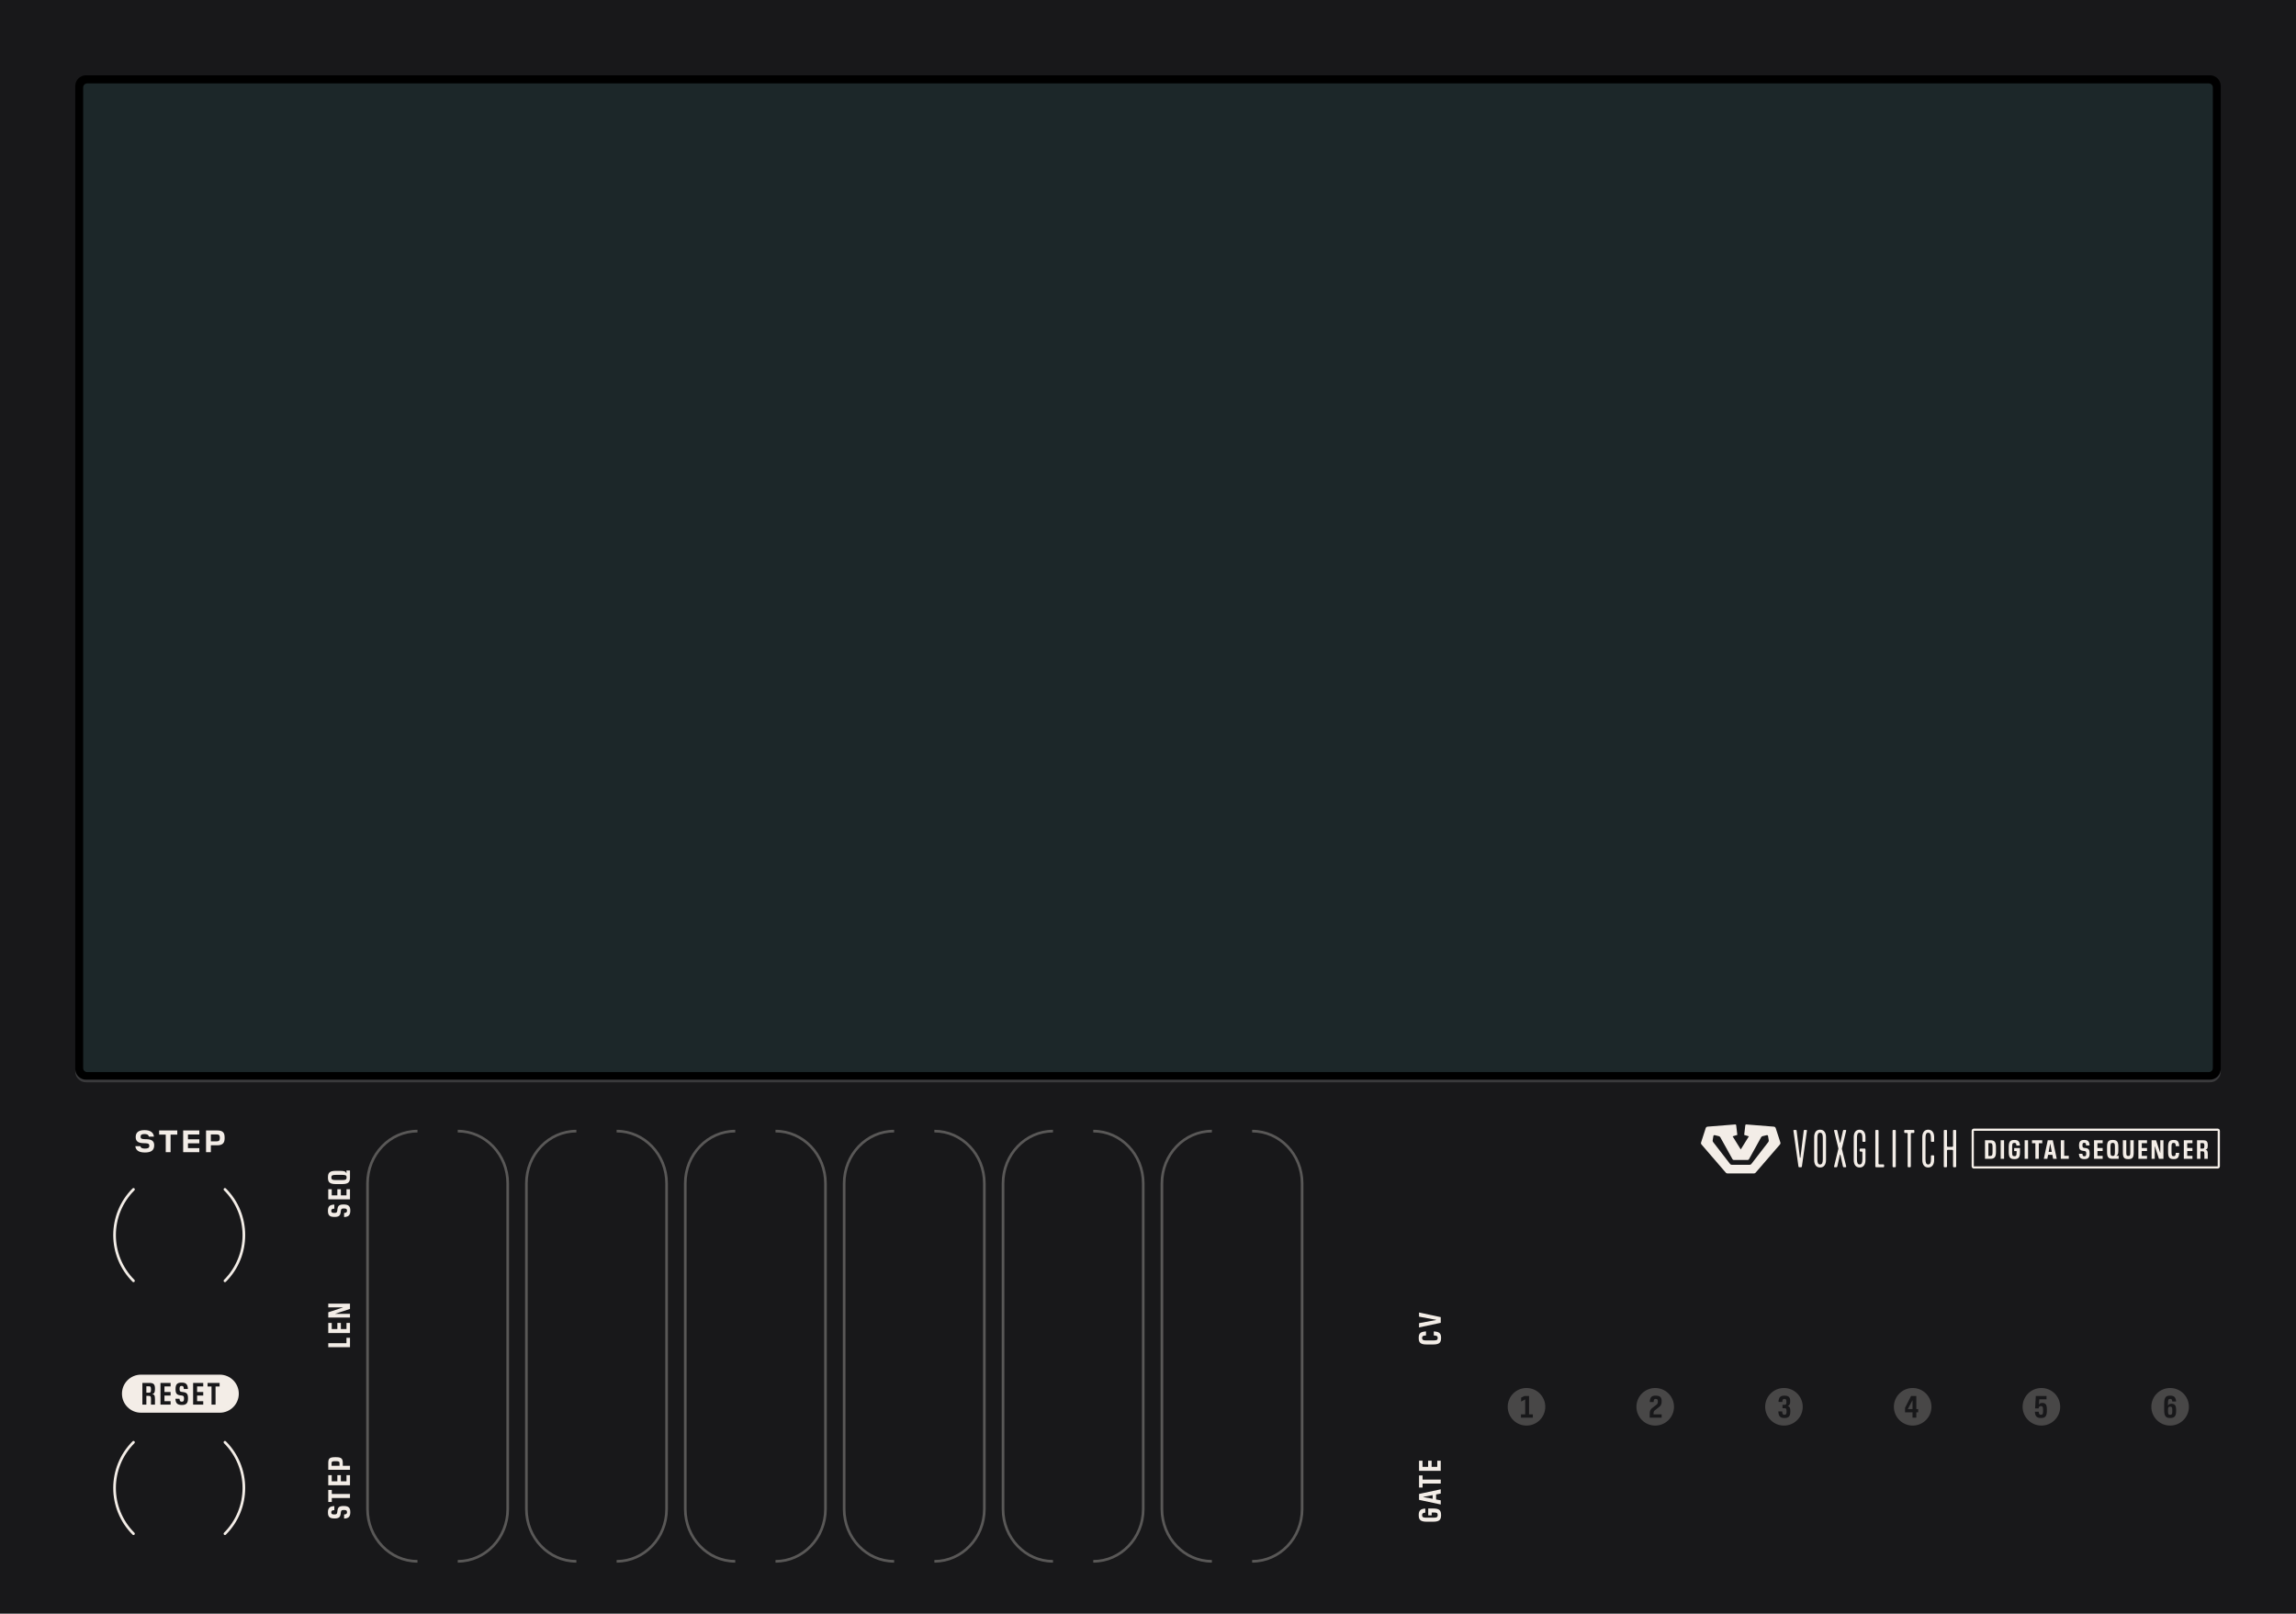
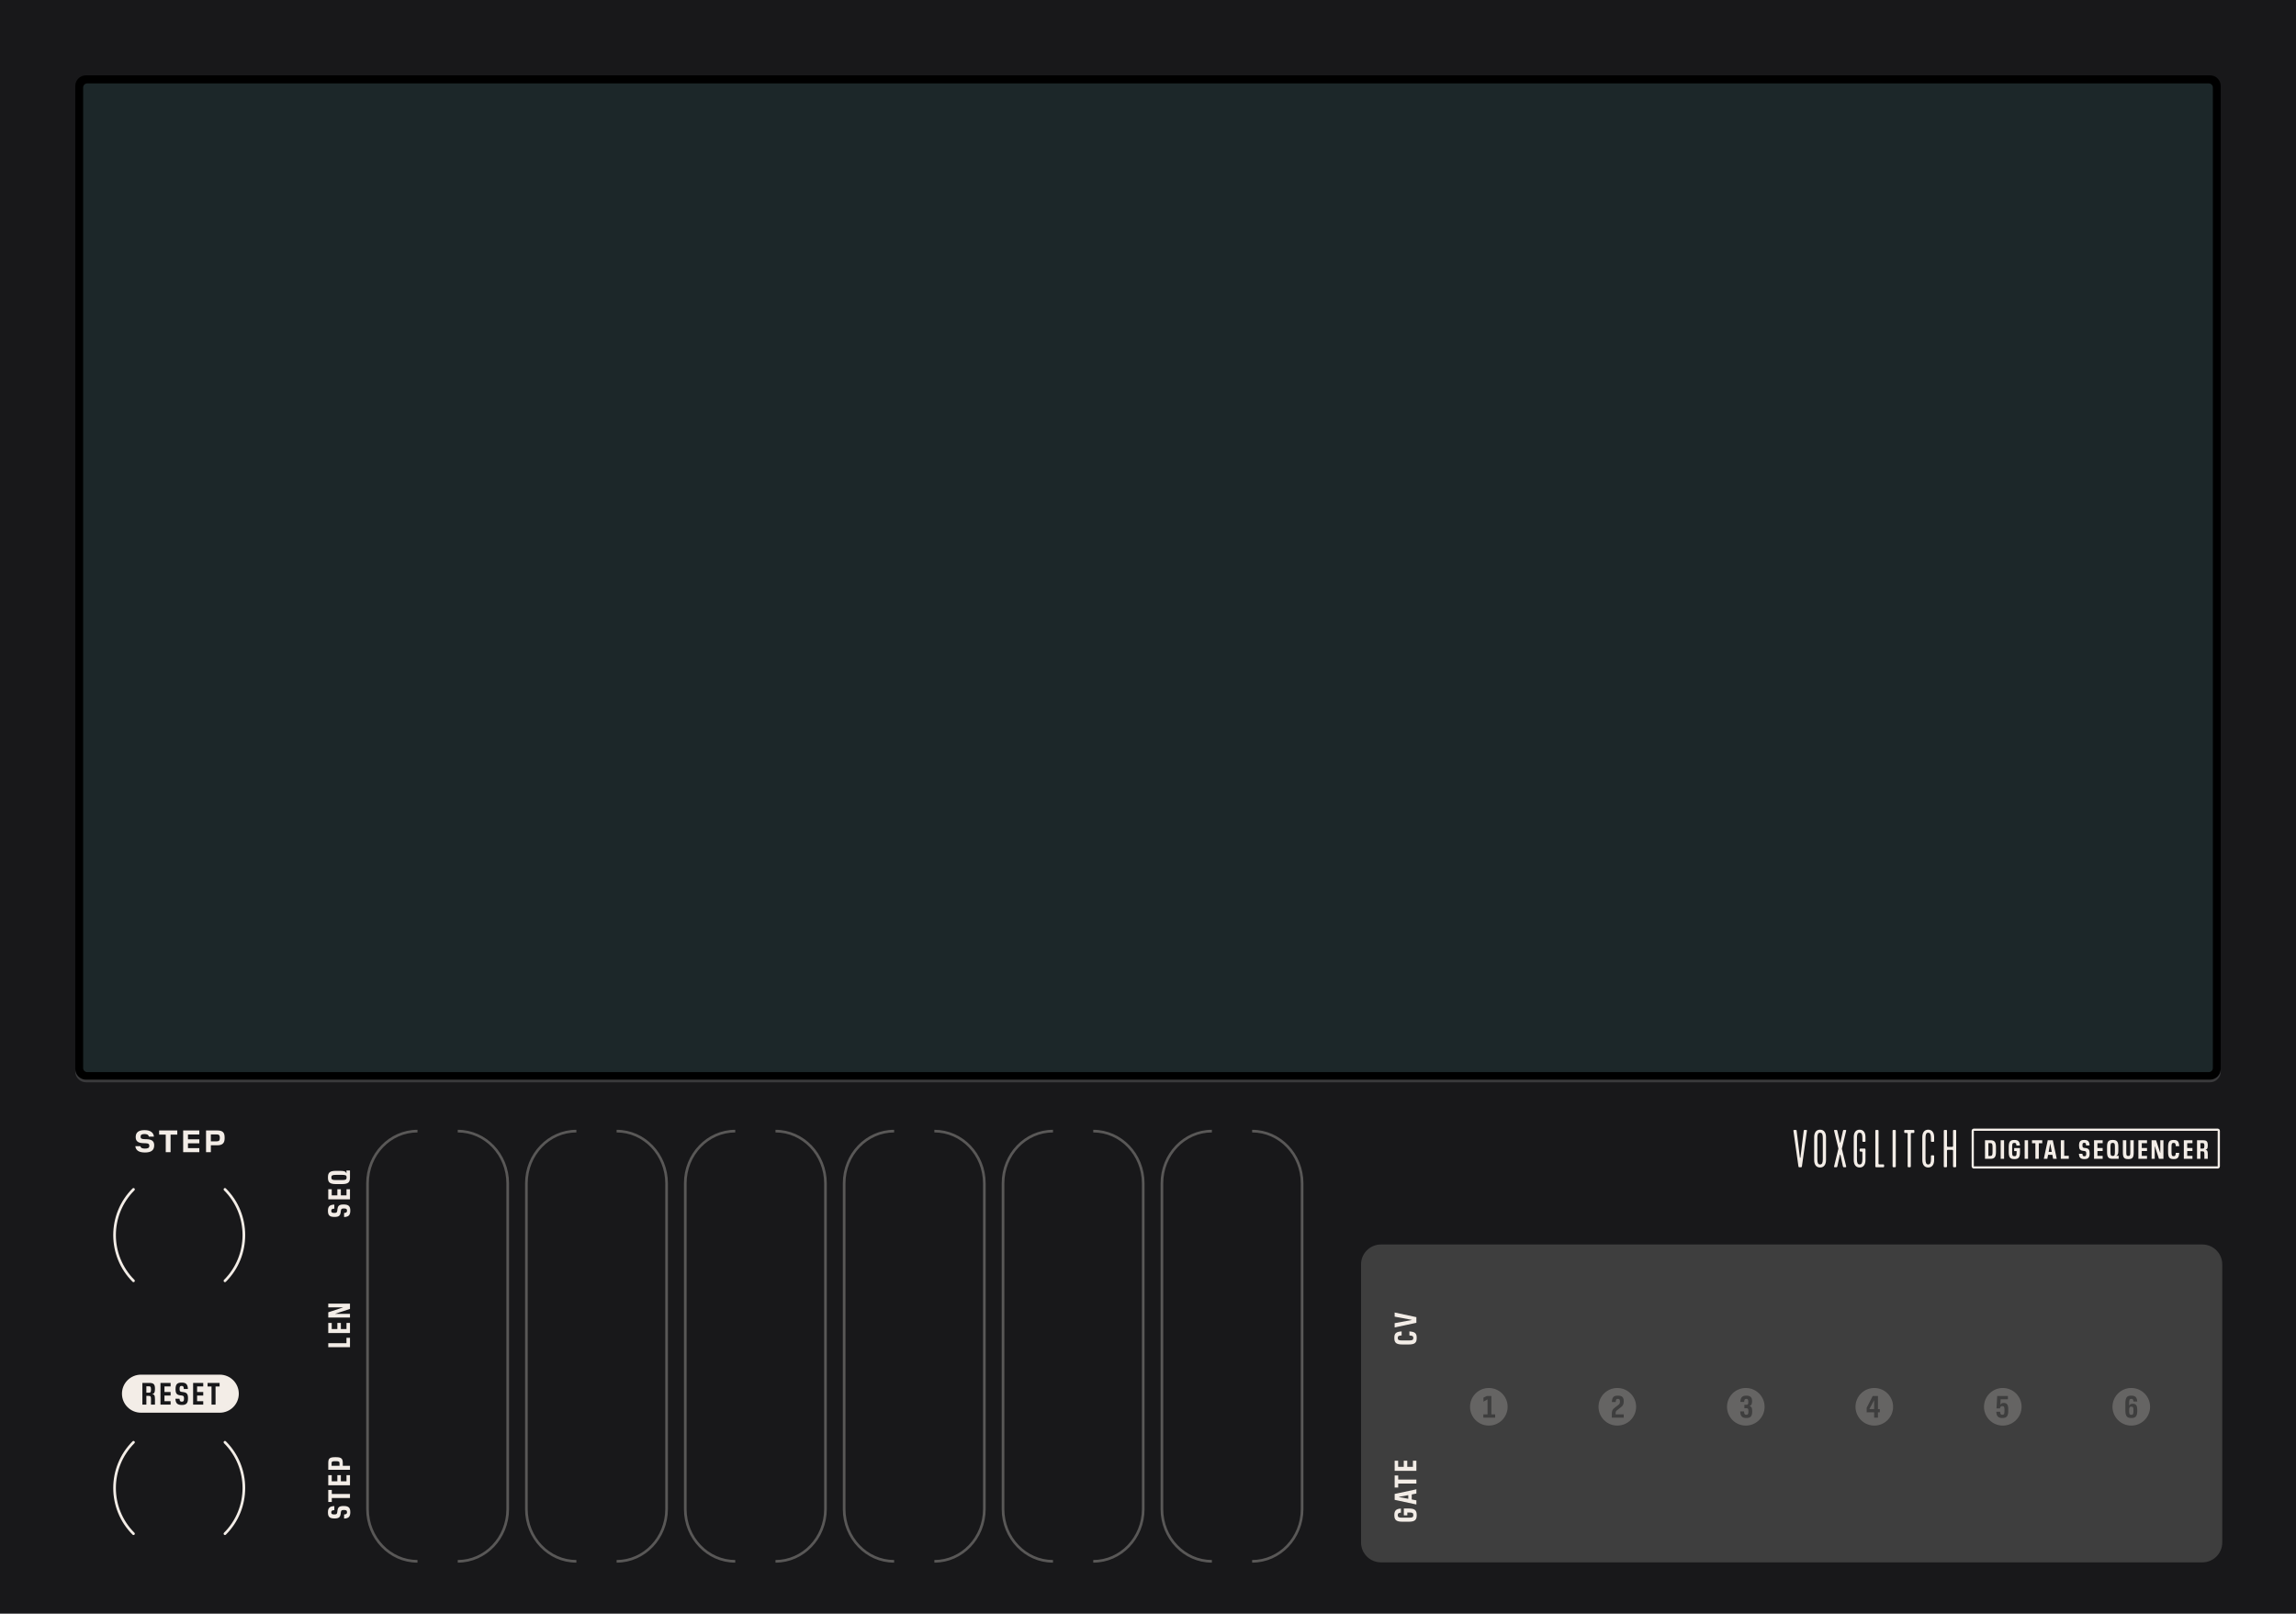
<svg xmlns="http://www.w3.org/2000/svg" xmlns:xlink="http://www.w3.org/1999/xlink" version="1.1" id="Ebene_1" x="0px" y="0px" width="182.88mm" height="128.5mm" viewBox="0 0 518.4 364.252" style="enable-background:new 0 0 518.4 364.252;" xml:space="preserve">
  <rect x="0" y="0" width="518.4" height="364.252" style="fill:#18181a;fill-opacity:1;opacity:1;stroke:none" id="rect1" />
+   <rect style="fill:#3e3e3e;fill-opacity:1;stroke:none;stroke-width:0.283" id="rect2" width="194.449" height="71.756" x="307.301" y="-352.675" rx="4.5" ry="4.5" transform="scale(1,-1)" />
  <defs id="defs93">
    <linearGradient id="linearGradient959">
      <stop style="stop-color:#f3ede7;stop-opacity:1;" offset="0" id="stop955" />
      <stop style="stop-color:#f3ede7;stop-opacity:0;" offset="1" id="stop957" />
    </linearGradient>
    <linearGradient xlink:href="#linearGradient959" id="linearGradient961" x1="82.681" y1="303.885" x2="114.932" y2="303.885" gradientUnits="userSpaceOnUse" />
    <linearGradient xlink:href="#linearGradient959" id="linearGradient963" x1="118.554" y1="303.885" x2="150.804" y2="303.885" gradientUnits="userSpaceOnUse" />
    <linearGradient xlink:href="#linearGradient959" id="linearGradient965" x1="154.426" y1="303.885" x2="186.676" y2="303.885" gradientUnits="userSpaceOnUse" />
    <linearGradient xlink:href="#linearGradient959" id="linearGradient967" x1="190.298" y1="303.885" x2="222.548" y2="303.885" gradientUnits="userSpaceOnUse" />
    <linearGradient xlink:href="#linearGradient959" id="linearGradient969" x1="226.17" y1="303.885" x2="258.42" y2="303.885" gradientUnits="userSpaceOnUse" />
    <linearGradient xlink:href="#linearGradient959" id="linearGradient971" x1="262.042" y1="303.885" x2="294.293" y2="303.885" gradientUnits="userSpaceOnUse" />
  </defs>
  <style type="text/css" id="style2">
	.st0{opacity:0.15;fill:#FFFFFF;}
	.st1{fill:#1C2729;}
	.st2{opacity:0.3;}
	.st3{fill:#F3EDE7;}
	.st4{opacity:0.5;fill:#F3EDE7;}
</style>
  <path d="M498.995,243.705H19.405c-1.331,0-2.41-1.079-2.41-2.41V19.412c0-1.331,1.079-2.41,2.41-2.41h479.59  c1.331,0,2.41,1.079,2.41,2.41v221.883C501.405,242.626,500.326,243.705,498.995,243.705z" id="path4" style="stroke:none;stroke-opacity:1" />
  <path class="st0" d="M498.995,243.723H19.405c-1.331,0-2.41-1.079-2.41-2.41v0.583c0,1.331,1.079,2.41,2.41,2.41h479.59  c1.331,0,2.41-1.079,2.41-2.41v-0.583C501.405,242.644,500.326,243.723,498.995,243.723z" id="path6" />
  <path class="st1" d="M498.712,242.008H19.688c-0.504,0-0.912-0.409-0.912-0.912V19.744c0-0.504,0.409-0.912,0.912-0.912h479.023  c0.504,0,0.913,0.409,0.913,0.912v221.352C499.624,241.6,499.216,242.008,498.712,242.008z" id="path8" style="stroke:none;stroke-opacity:1;fill-opacity:1;fill:#1c2729" />
  <g id="g12" style="opacity:0.3;fill:#f3ede7;fill-opacity:1;stroke:none">
    <path class="st3" d="m 82.681,267.127 v 73.515 c 0,3.336 1.294,6.36 3.388,8.55 2.094,2.19 4.994,3.548 8.195,3.548 v -0.6 c -3.031,0 -5.773,-1.283 -7.763,-3.363 -1.99,-2.08 -3.222,-4.955 -3.222,-8.135 v -73.515 c 0,-3.18 1.232,-6.054 3.222,-8.135 1.99,-2.08 4.733,-3.363 7.763,-3.363 v -0.6 c -3.202,0 -6.102,1.358 -8.195,3.548 -2.094,2.19 -3.388,5.214 -3.388,8.55 z m 28.863,-8.55 c -2.094,-2.19 -4.994,-3.548 -8.195,-3.548 v 0 0.6 0 c 3.031,0 5.773,1.283 7.763,3.363 1.99,2.08 3.222,4.955 3.222,8.135 v 73.515 c 0,3.18 -1.232,6.054 -3.222,8.135 -1.99,2.08 -4.733,3.363 -7.763,3.363 v 0 0.6 0 c 3.202,0 6.102,-1.358 8.195,-3.548 2.095,-2.19 3.388,-5.214 3.388,-8.55 v -73.515 c 0,-3.336 -1.294,-6.36 -3.388,-8.55 z" id="path10" style="fill:#f3ede7;fill-opacity:1;stroke:none" />
  </g>
  <g id="g18" style="opacity:0.3;fill:#f3ede7;fill-opacity:1;stroke:none">
    <path class="st3" d="m 118.554,267.127 v 73.515 c 0,3.336 1.294,6.36 3.388,8.55 2.094,2.19 4.994,3.548 8.195,3.548 v -0.6 c -3.031,0 -5.773,-1.283 -7.763,-3.363 -1.99,-2.08 -3.222,-4.955 -3.222,-8.135 v -73.515 c 0,-3.18 1.232,-6.054 3.222,-8.135 1.99,-2.08 4.733,-3.363 7.763,-3.363 v -0.6 c -3.202,0 -6.102,1.358 -8.195,3.548 -2.095,2.19 -3.388,5.214 -3.388,8.55 z m 28.862,-8.55 c -2.094,-2.19 -4.994,-3.548 -8.195,-3.548 v 0 0.6 0 c 3.031,0 5.773,1.283 7.763,3.363 1.99,2.08 3.222,4.955 3.222,8.135 v 73.515 c 0,3.18 -1.232,6.054 -3.222,8.135 -1.99,2.08 -4.733,3.363 -7.763,3.363 v 0 0.6 0 c 3.202,0 6.102,-1.358 8.195,-3.548 2.095,-2.19 3.388,-5.214 3.388,-8.55 v -73.515 c 0,-3.336 -1.294,-6.36 -3.388,-8.55 z" id="path16" style="fill:#f3ede7;fill-opacity:1;stroke:none" />
  </g>
  <g id="g24" style="opacity:0.3;fill:#f3ede7;fill-opacity:1;stroke:none">
    <path class="st3" d="m 154.426,267.127 v 73.515 c 0,3.336 1.294,6.36 3.388,8.55 2.094,2.19 4.994,3.548 8.195,3.548 v -0.6 c -3.031,0 -5.773,-1.283 -7.763,-3.363 -1.99,-2.08 -3.222,-4.955 -3.222,-8.135 v -73.515 c 0,-3.18 1.232,-6.054 3.222,-8.135 1.99,-2.08 4.733,-3.363 7.763,-3.363 v -0.6 c -3.202,0 -6.102,1.358 -8.195,3.548 -2.094,2.19 -3.388,5.214 -3.388,8.55 z m 28.862,-8.55 c -2.094,-2.19 -4.994,-3.548 -8.195,-3.548 v 0.6 c 3.031,0 5.773,1.283 7.763,3.363 1.99,2.08 3.222,4.955 3.222,8.135 v 73.515 c 0,3.18 -1.232,6.054 -3.222,8.135 -1.99,2.08 -4.733,3.363 -7.763,3.363 v 0.6 c 3.202,0 6.102,-1.358 8.195,-3.548 2.095,-2.19 3.388,-5.214 3.388,-8.55 v -73.515 c 0.001,-3.336 -1.293,-6.36 -3.388,-8.55 z" id="path22" style="fill:#f3ede7;fill-opacity:1;stroke:none" />
  </g>
  <g id="g30" style="opacity:0.3;fill:#f3ede7;fill-opacity:1;stroke:none">
    <path class="st3" d="m 190.298,267.127 v 73.515 c 0,3.336 1.294,6.36 3.388,8.55 2.094,2.19 4.994,3.548 8.195,3.548 v -0.6 c -3.031,0 -5.773,-1.283 -7.763,-3.363 -1.99,-2.08 -3.222,-4.955 -3.222,-8.135 v -73.515 c 0,-3.18 1.232,-6.054 3.222,-8.135 1.99,-2.08 4.733,-3.363 7.763,-3.363 v -0.6 c -3.202,0 -6.102,1.358 -8.195,3.548 -2.094,2.19 -3.388,5.214 -3.388,8.55 z m 28.862,-8.55 c -2.094,-2.19 -4.994,-3.548 -8.195,-3.548 v 0.6 c 3.031,0 5.773,1.283 7.763,3.363 1.99,2.08 3.222,4.955 3.222,8.135 v 73.515 c 0,3.18 -1.232,6.054 -3.222,8.135 -1.99,2.08 -4.733,3.363 -7.763,3.363 v 0.6 c 3.202,0 6.102,-1.358 8.195,-3.548 2.095,-2.19 3.388,-5.214 3.388,-8.55 v -73.515 c 0.001,-3.336 -1.293,-6.36 -3.388,-8.55 z" id="path28" style="fill:#f3ede7;fill-opacity:1;stroke:none" />
  </g>
  <g id="g36" style="opacity:0.3;fill:#f3ede7;fill-opacity:1;stroke:none">
    <path class="st3" d="m 226.17,267.127 v 73.515 c 0,3.336 1.294,6.36 3.388,8.55 2.094,2.19 4.994,3.548 8.195,3.548 v -0.6 c -3.031,0 -5.773,-1.283 -7.763,-3.363 -1.99,-2.08 -3.222,-4.955 -3.222,-8.135 v -73.515 c 0,-3.18 1.232,-6.054 3.222,-8.135 1.99,-2.08 4.733,-3.363 7.763,-3.363 v -0.6 c -3.202,0 -6.102,1.358 -8.195,3.548 -2.094,2.19 -3.388,5.214 -3.388,8.55 z m 28.862,-8.55 c -2.094,-2.19 -4.994,-3.548 -8.195,-3.548 v 0 0.6 0 c 3.031,0 5.773,1.283 7.763,3.363 1.99,2.08 3.222,4.955 3.222,8.135 v 73.515 c 0,3.18 -1.232,6.054 -3.222,8.135 -1.99,2.08 -4.733,3.363 -7.763,3.363 v 0 0.6 0 c 3.202,0 6.102,-1.358 8.195,-3.548 2.095,-2.19 3.388,-5.214 3.388,-8.55 v -73.515 c 10e-4,-3.336 -1.293,-6.36 -3.388,-8.55 z" id="path34" style="fill:#f3ede7;fill-opacity:1;stroke:none" />
  </g>
  <g id="g42" style="opacity:0.3;fill:#f3ede7;fill-opacity:1;stroke:none">
    <path class="st3" d="m 262.042,267.127 v 73.515 c 0,3.336 1.294,6.36 3.388,8.55 2.094,2.19 4.994,3.548 8.195,3.548 v -0.6 c -3.031,0 -5.773,-1.283 -7.763,-3.363 -1.99,-2.08 -3.222,-4.955 -3.222,-8.135 v -73.515 c 0,-3.18 1.232,-6.054 3.222,-8.135 1.99,-2.08 4.733,-3.363 7.763,-3.363 v -0.6 c -3.202,0 -6.102,1.358 -8.195,3.548 -2.094,2.19 -3.388,5.214 -3.388,8.55 z m 28.863,-8.55 c -2.094,-2.19 -4.994,-3.548 -8.195,-3.548 v 0 0.6 0 c 3.031,0 5.773,1.283 7.763,3.363 1.99,2.08 3.222,4.955 3.222,8.135 v 73.515 c 0,3.18 -1.232,6.054 -3.222,8.135 -1.99,2.08 -4.733,3.363 -7.763,3.363 v 0 0.6 0 c 3.202,0 6.102,-1.358 8.195,-3.548 2.095,-2.19 3.388,-5.214 3.388,-8.55 v -73.515 c 0,-3.336 -1.294,-6.36 -3.388,-8.55 z" id="path40" style="fill:#f3ede7;fill-opacity:1;stroke:none" />
  </g>
  <path class="st3" d="m 439.047,263.483 h 0.384 c 0.112,0 0.169,-0.067 0.169,-0.168 v -3.583 c 0,-0.101 0.067,-0.168 0.169,-0.168 h 1.015 c 0.102,0 0.181,0.067 0.181,0.168 v 3.583 c 0,0.101 0.068,0.168 0.169,0.168 h 0.373 c 0.112,0 0.169,-0.067 0.169,-0.168 v -8.086 c 0,-0.101 -0.068,-0.168 -0.169,-0.168 h -0.373 c -0.112,0 -0.169,0.067 -0.169,0.168 v 3.481 c 0,0.101 -0.079,0.168 -0.181,0.168 h -1.015 c -0.102,0 -0.169,-0.067 -0.169,-0.168 v -3.481 c 0,-0.101 -0.067,-0.168 -0.169,-0.168 h -0.384 c -0.112,0 -0.169,0.067 -0.169,0.168 v 8.086 c 0,0.101 0.068,0.168 0.169,0.168 z m -5.019,-1.64 c 0,1.033 0.462,1.696 1.33,1.696 0.88,0 1.342,-0.674 1.342,-1.696 v -0.887 c 0,-0.101 -0.067,-0.168 -0.169,-0.168 h -0.384 c -0.102,0 -0.169,0.067 -0.169,0.168 v 0.674 c 0,0.831 -0.146,1.224 -0.62,1.224 -0.474,0 -0.608,-0.393 -0.608,-1.224 v -4.717 c 0,-0.831 0.135,-1.224 0.608,-1.224 0.473,0 0.62,0.393 0.62,1.224 v 0.674 c 0,0.101 0.067,0.168 0.169,0.168 h 0.384 c 0.102,0 0.169,-0.067 0.169,-0.168 V 256.7 c 0,-1.022 -0.462,-1.696 -1.342,-1.696 -0.868,0 -1.33,0.663 -1.33,1.696 z m -4.085,-6.266 c 0,0.112 0.067,0.168 0.169,0.168 h 0.439 c 0.102,0 0.169,0.067 0.169,0.168 v 7.401 c 0,0.101 0.068,0.168 0.17,0.168 h 0.372 c 0.112,0 0.169,-0.067 0.169,-0.168 v -7.401 c 0,-0.101 0.067,-0.168 0.169,-0.168 h 0.462 c 0.102,0 0.17,-0.067 0.17,-0.168 v -0.348 c 0,-0.112 -0.068,-0.168 -0.17,-0.168 h -1.95 c -0.102,0 -0.169,0.067 -0.169,0.168 z m -2.46,7.906 h 0.384 c 0.112,0 0.169,-0.067 0.169,-0.168 v -8.086 c 0,-0.101 -0.067,-0.168 -0.169,-0.168 h -0.384 c -0.112,0 -0.169,0.067 -0.169,0.168 v 8.086 c 0,0.101 0.067,0.168 0.169,0.168 z m -4.062,-0.169 c 0,0.101 0.067,0.168 0.169,0.168 h 1.646 c 0.102,0 0.169,-0.067 0.169,-0.168 V 263 c 0,-0.101 -0.067,-0.168 -0.169,-0.168 h -0.925 c -0.102,0 -0.169,-0.067 -0.169,-0.168 v -7.435 c 0,-0.101 -0.067,-0.168 -0.169,-0.168 h -0.384 c -0.112,0 -0.169,0.067 -0.169,0.168 v 8.085 z m -4.874,-1.471 c 0,1.033 0.462,1.696 1.33,1.696 0.88,0 1.319,-0.674 1.319,-1.696 v -2.403 c 0,-0.101 -0.067,-0.168 -0.169,-0.168 h -0.981 c -0.102,0 -0.169,0.067 -0.169,0.168 v 0.337 c 0,0.112 0.067,0.168 0.169,0.168 h 0.282 c 0.102,0 0.169,0.067 0.169,0.168 v 1.516 c 0,0.831 -0.146,1.224 -0.62,1.224 -0.474,0 -0.608,-0.393 -0.608,-1.224 v -4.717 c 0,-0.831 0.135,-1.224 0.608,-1.224 0.473,0 0.62,0.393 0.62,1.224 v 0.674 c 0,0.101 0.067,0.168 0.169,0.168 h 0.361 c 0.102,0 0.169,-0.067 0.169,-0.168 V 256.7 c 0,-1.022 -0.439,-1.696 -1.319,-1.696 -0.868,0 -1.33,0.663 -1.33,1.696 z m -4.333,1.64 h 0.451 c 0.079,0 0.146,-0.067 0.169,-0.168 l 0.598,-2.684 h 0.091 l 0.586,2.684 c 0.022,0.101 0.102,0.168 0.181,0.168 h 0.439 c 0.079,0 0.136,-0.067 0.113,-0.168 l -0.97,-3.976 0.011,-0.135 0.959,-3.976 c 0.022,-0.101 -0.034,-0.168 -0.113,-0.168 h -0.439 c -0.079,0 -0.146,0.067 -0.169,0.168 l -0.598,2.695 h -0.091 l -0.598,-2.695 c -0.022,-0.101 -0.09,-0.168 -0.169,-0.168 h -0.451 c -0.067,0 -0.135,0.067 -0.112,0.168 l 0.97,3.976 v 0.135 l -0.97,3.976 c -0.022,0.101 0.045,0.168 0.112,0.168 z m -3.881,-1.853 v -4.717 c 0,-0.831 0.135,-1.224 0.609,-1.224 0.485,0 0.62,0.393 0.62,1.224 v 4.717 c 0,0.831 -0.135,1.224 -0.62,1.224 -0.474,0 -0.609,-0.393 -0.609,-1.224 z m -0.722,0.213 c 0,1.033 0.462,1.696 1.331,1.696 0.88,0 1.342,-0.663 1.342,-1.696 V 256.7 c 0,-1.033 -0.462,-1.696 -1.342,-1.696 -0.868,0 -1.331,0.663 -1.331,1.696 z m -3.363,1.64 h 0.406 c 0.113,0 0.169,-0.056 0.191,-0.213 l 1.128,-8.007 c 0.022,-0.168 -0.068,-0.202 -0.169,-0.202 h -0.35 c -0.124,0 -0.191,0.034 -0.203,0.18 l -0.744,6.098 h -0.113 l -0.745,-6.098 c -0.011,-0.146 -0.079,-0.18 -0.203,-0.18 h -0.35 c -0.102,0 -0.192,0.034 -0.169,0.202 l 1.128,8.007 c 0.024,0.157 0.08,0.213 0.193,0.213 z" id="path46" style="fill:#f3ede7;fill-opacity:1;stroke:none" />
  <path class="st3" d="m 500.718,255.264 v 8.018 h -55.054 v -8.018 h 55.054 m 0,-0.5 h -55.054 c -0.276,0 -0.5,0.224 -0.5,0.5 v 8.018 c 0,0.276 0.224,0.5 0.5,0.5 h 55.054 c 0.276,0 0.5,-0.224 0.5,-0.5 v -8.018 c 0,-0.276 -0.224,-0.5 -0.5,-0.5 z" id="path48" style="fill:#f3ede7;fill-opacity:1;stroke:none" />
  <path class="st3" d="m 497.266,258.033 c 0.318,0 0.444,0.06 0.444,0.563 v 0.12 c 0,0.498 -0.12,0.558 -0.414,0.558 h -0.474 v -1.241 z m -0.443,1.859 h 0.449 c 0.324,0 0.438,0.06 0.438,0.576 v 1.115 h 0.768 v -1.067 c 0,-0.756 -0.162,-0.888 -0.486,-0.959 v -0.03 c 0.324,-0.084 0.486,-0.27 0.486,-0.948 V 258.5 c 0,-0.935 -0.336,-1.115 -1.134,-1.115 h -1.289 v 4.198 h 0.768 z m -1.802,1.019 h -1.181 v -1.091 h 1.181 v -0.677 h -1.181 v -1.085 h 1.181 v -0.672 h -1.948 v 4.198 h 1.948 z m -4.193,0.732 c 0.816,0 1.146,-0.318 1.206,-1.409 h -0.773 c -0.036,0.624 -0.162,0.755 -0.456,0.755 h -0.036 c -0.198,0 -0.324,-0.06 -0.384,-0.186 -0.06,-0.125 -0.09,-0.348 -0.09,-0.666 v -1.301 c 0,-0.647 0.084,-0.852 0.474,-0.852 h 0.036 c 0.294,0 0.42,0.126 0.456,0.75 h 0.773 c -0.061,-1.091 -0.39,-1.409 -1.206,-1.409 h -0.09 c -0.881,0 -1.217,0.36 -1.217,1.559 v 1.2 c 0,1.199 0.336,1.559 1.217,1.559 z m -2.359,-4.258 h -0.707 v 2.836 h -0.03 l -0.923,-2.836 h -1.014 v 4.198 h 0.707 v -2.836 h 0.03 l 0.924,2.836 h 1.013 z m -3.708,3.526 h -1.181 v -1.091 h 1.181 v -0.677 h -1.181 v -1.085 h 1.181 v -0.672 h -1.948 v 4.198 h 1.948 z m -4.192,0.732 c 0.863,0 1.187,-0.294 1.187,-1.487 v -2.771 h -0.773 v 2.776 c 0,0.63 -0.096,0.774 -0.426,0.774 h -0.048 c -0.33,0 -0.426,-0.144 -0.426,-0.774 v -2.776 h -0.773 v 2.771 c 0,1.193 0.324,1.487 1.188,1.487 z m -3.577,-0.714 c -0.197,0 -0.323,-0.06 -0.39,-0.186 -0.06,-0.126 -0.09,-0.348 -0.09,-0.666 v -1.241 c 0,-0.324 0.03,-0.545 0.09,-0.666 0.066,-0.126 0.192,-0.186 0.39,-0.186 h 0.042 c 0.198,0 0.324,0.06 0.384,0.186 0.066,0.12 0.096,0.342 0.096,0.666 v 1.241 c 0,0.318 -0.029,0.54 -0.09,0.666 -0.06,0.126 -0.186,0.186 -0.384,0.186 z m 1.367,-0.024 h -0.527 v -0.03 c 0.3,-0.12 0.456,-0.324 0.456,-1.169 v -0.828 c 0,-1.205 -0.349,-1.553 -1.224,-1.553 h -0.103 c -0.881,0 -1.223,0.348 -1.223,1.565 v 1.133 c 0,1.211 0.342,1.559 1.223,1.559 h 1.397 v -0.677 z m -3.611,0.006 h -1.181 v -1.091 h 1.181 v -0.677 h -1.181 v -1.085 h 1.181 v -0.672 H 472.8 v 4.198 h 1.948 z m -4.104,0.732 c 0.768,0 1.163,-0.282 1.163,-1.241 v -0.084 c 0,-0.798 -0.24,-1.074 -0.899,-1.158 l -0.3,-0.036 c -0.342,-0.042 -0.42,-0.174 -0.42,-0.54 V 258.5 c 0,-0.414 0.108,-0.534 0.396,-0.534 0.282,0 0.402,0.096 0.426,0.594 h 0.78 c -0.024,-0.936 -0.408,-1.235 -1.164,-1.235 h -0.071 c -0.792,0 -1.14,0.3 -1.14,1.235 v 0.066 c 0,0.798 0.246,1.074 0.905,1.158 l 0.3,0.036 c 0.342,0.048 0.42,0.168 0.42,0.546 v 0.102 c 0,0.426 -0.12,0.54 -0.426,0.54 -0.258,0 -0.414,-0.09 -0.438,-0.563 h -0.786 c 0.019,0.45 0.126,0.768 0.324,0.941 0.198,0.173 0.491,0.258 0.869,0.258 h 0.061 z m -3.546,-0.738 h -1.031 v -3.52 h -0.768 v 4.198 h 1.799 z m -4.176,-2.717 0.336,1.829 h -0.702 l 0.336,-1.829 z m 0.564,-0.803 h -1.133 l -0.894,4.198 h 0.797 l 0.168,-0.899 h 0.966 l 0.174,0.899 h 0.815 z m -3.156,0.683 h 0.779 v -0.684 h -2.314 v 0.684 h 0.762 v 3.514 h 0.773 z m -2.429,-0.683 h -0.768 v 4.198 h 0.768 z m -3.055,4.258 c 0.882,0 1.235,-0.348 1.235,-1.559 v -0.924 h -1.312 v 0.672 h 0.545 v 0.39 c 0,0.618 -0.107,0.768 -0.468,0.768 h -0.054 c -0.197,0 -0.323,-0.06 -0.39,-0.18 -0.06,-0.126 -0.09,-0.348 -0.09,-0.666 v -1.307 c 0,-0.324 0.03,-0.545 0.09,-0.666 0.066,-0.126 0.192,-0.186 0.39,-0.186 h 0.042 c 0.294,0 0.42,0.132 0.45,0.612 h 0.785 c -0.048,-0.965 -0.438,-1.271 -1.224,-1.271 h -0.065 c -0.882,0 -1.241,0.348 -1.241,1.565 v 1.193 c 0,1.211 0.359,1.559 1.241,1.559 z m -2.357,-4.258 h -0.768 v 4.198 h 0.768 z m -3.097,0.648 c 0.384,0 0.492,0.216 0.492,0.863 v 1.181 c 0,0.642 -0.114,0.858 -0.492,0.858 h -0.443 v -2.902 z m 1.266,0.917 c 0,-1.206 -0.372,-1.565 -1.254,-1.565 h -1.223 v 4.198 h 1.223 c 0.882,0 1.254,-0.36 1.254,-1.559 z" id="path50" style="fill:#f3ede7;fill-opacity:1;stroke:none" />
-   <path class="st3" d="m 400.505,254.321 -6.214,-0.496 c -0.115,-0.009 -0.216,0.074 -0.229,0.189 l -0.252,2.174 1.058,0.32 -1.834,2.955 -1.834,-2.955 1.058,-0.32 -0.254,-2.176 c -0.013,-0.115 -0.115,-0.198 -0.229,-0.189 l -6.23,0.497 c -0.196,0.016 -0.364,0.148 -0.424,0.336 l -1.043,3.223 c -0.053,0.163 -0.017,0.342 0.095,0.471 l 5.492,6.364 c 0.092,0.107 0.227,0.169 0.368,0.169 h 5.986 c 0.141,0 0.276,-0.062 0.368,-0.169 l 5.494,-6.364 c 0.112,-0.13 0.148,-0.308 0.095,-0.471 l -1.046,-3.222 c -0.061,-0.188 -0.228,-0.32 -0.425,-0.336 z m -5.456,8.608 h -4.045 c -0.151,0 -0.293,-0.07 -0.385,-0.189 l -3.828,-4.953 c -0.083,-0.107 -0.118,-0.245 -0.096,-0.379 l 0.158,-0.97 c 0.023,-0.141 0.16,-0.232 0.298,-0.198 l 0.953,0.234 c 0.131,0.032 0.243,0.118 0.309,0.236 l 2.789,5.011 0.213,0.125 h 3.237 l 0.213,-0.126 2.772,-5.009 c 0.066,-0.119 0.179,-0.205 0.311,-0.238 l 0.952,-0.232 c 0.138,-0.034 0.275,0.057 0.298,0.198 l 0.159,0.967 c 0.022,0.134 -0.013,0.272 -0.096,0.379 l -3.829,4.953 c -0.091,0.121 -0.233,0.191 -0.383,0.191 z" id="path52" style="fill:#f3ede7;fill-opacity:1;stroke:none" />
  <path class="st3" d="m 30.354,288.912 c -2.793,-2.793 -4.188,-6.45 -4.188,-10.111 0,-3.66 1.395,-7.318 4.188,-10.111 0.117,-0.117 0.117,-0.307 0,-0.424 -0.117,-0.117 -0.307,-0.117 -0.424,0 -2.909,2.908 -4.364,6.723 -4.364,10.535 0,3.812 1.455,7.626 4.364,10.535 0.117,0.117 0.307,0.117 0.424,0 0.118,-0.117 0.118,-0.307 0,-0.424 z" id="path54" style="fill:#f3ede7;fill-opacity:1;stroke:none" />
  <path class="st3" d="m 50.575,268.691 c 2.793,2.793 4.188,6.45 4.188,10.11 0,3.66 -1.395,7.318 -4.188,10.111 -0.117,0.117 -0.117,0.307 0,0.424 0.117,0.117 0.307,0.117 0.424,0 2.909,-2.908 4.364,-6.723 4.364,-10.535 0,-3.812 -1.455,-7.626 -4.364,-10.535 -0.117,-0.117 -0.307,-0.117 -0.424,0 -0.117,0.118 -0.117,0.308 0,0.425 z" id="path56" style="fill:#f3ede7;fill-opacity:1;stroke:none" />
  <path class="st3" d="m 30.354,345.998 c -2.793,-2.793 -4.188,-6.45 -4.188,-10.111 0,-3.66 1.395,-7.318 4.188,-10.111 0.117,-0.117 0.117,-0.307 0,-0.424 -0.117,-0.117 -0.307,-0.117 -0.424,0 -2.909,2.908 -4.364,6.723 -4.364,10.535 0,3.812 1.455,7.626 4.364,10.535 0.117,0.117 0.307,0.117 0.424,0 0.118,-0.117 0.118,-0.307 0,-0.424 z" id="path58" style="fill:#f3ede7;fill-opacity:1;stroke:none" />
  <path class="st3" d="m 50.575,325.777 c 2.793,2.793 4.188,6.45 4.188,10.11 0,3.66 -1.395,7.318 -4.188,10.111 -0.117,0.117 -0.117,0.307 0,0.424 0.117,0.117 0.307,0.117 0.424,0 2.909,-2.908 4.364,-6.723 4.364,-10.535 0,-3.812 -1.455,-7.626 -4.364,-10.535 -0.117,-0.117 -0.307,-0.117 -0.424,0 -0.117,0.118 -0.117,0.308 0,0.425 z" id="path60" style="fill:#f3ede7;fill-opacity:1;stroke:none" />
  <path class="st3" d="m 48.861,256.07 c 0.588,0 0.771,0.196 0.771,0.75 v 0.07 c 0,0.54 -0.168,0.75 -0.764,0.75 h -1.261 v -1.569 h 1.254 z m -1.254,2.458 h 1.429 c 1.198,0 1.681,-0.498 1.681,-1.562 v -0.21 c 0,-1.156 -0.483,-1.576 -1.681,-1.576 h -2.514 v 4.903 h 1.085 z m -2.603,0.644 h -2.563 v -1.092 h 2.563 v -0.904 h -2.563 v -1.085 h 2.563 v -0.911 h -3.649 v 4.903 h 3.649 z m -6.489,-3.053 h 1.513 v -0.938 H 35.93 v 0.938 h 1.492 v 3.964 h 1.093 z m -5.747,4.034 c 1.239,0 2.045,-0.427 2.045,-1.583 v -0.063 c 0,-0.89 -0.518,-1.296 -1.604,-1.345 l -0.665,-0.021 c -0.638,-0.028 -0.799,-0.182 -0.799,-0.54 v -0.035 c 0,-0.413 0.267,-0.574 0.875,-0.574 0.533,0 0.89,0.119 0.995,0.588 h 1.142 c -0.084,-0.987 -0.91,-1.471 -2.073,-1.471 H 32.6 c -1.31,0 -1.961,0.518 -1.961,1.548 v 0.049 c 0,0.875 0.532,1.289 1.604,1.338 l 0.672,0.028 c 0.623,0.028 0.798,0.182 0.798,0.54 v 0.063 c 0,0.441 -0.329,0.595 -0.98,0.595 -0.462,0 -0.938,-0.063 -1.037,-0.539 h -1.142 c 0.112,1.037 0.945,1.421 2.15,1.421 h 0.064 z" id="path62" style="fill:#f3ede7;fill-opacity:1;stroke:none" />
  <path class="st3" d="M 49.622,310.303 H 31.831 c -2.372,0 -4.295,1.923 -4.295,4.295 v 0 c 0,2.372 1.923,4.295 4.295,4.295 h 17.791 c 2.372,0 4.295,-1.923 4.295,-4.295 v 0 c 0,-2.372 -1.923,-4.295 -4.295,-4.295 z m -14.633,3.261 c 0,0.792 -0.19,1.009 -0.57,1.106 v 0.035 c 0.38,0.084 0.57,0.238 0.57,1.121 v 1.246 h -0.9 v -1.303 c 0,-0.603 -0.134,-0.672 -0.514,-0.672 h -0.527 v 1.975 h -0.9 v -4.902 h 1.512 c 0.936,0 1.33,0.21 1.33,1.303 v 0.091 z m 3.531,-0.609 h -1.386 v 1.268 h 1.386 v 0.792 h -1.386 v 1.274 h 1.386 v 0.784 h -2.286 v -4.902 h 2.286 z m 3.924,2.738 c 0,1.121 -0.464,1.45 -1.364,1.45 h -0.07 c -0.443,0 -0.788,-0.098 -1.02,-0.301 -0.232,-0.203 -0.359,-0.575 -0.38,-1.1 h 0.921 c 0.028,0.553 0.211,0.658 0.514,0.658 0.358,0 0.499,-0.134 0.499,-0.631 v -0.119 c 0,-0.44 -0.091,-0.581 -0.492,-0.637 L 40.7,314.971 c -0.774,-0.099 -1.062,-0.421 -1.062,-1.352 v -0.077 c 0,-1.093 0.408,-1.443 1.337,-1.443 h 0.084 c 0.887,0 1.337,0.351 1.365,1.443 h -0.915 c -0.028,-0.582 -0.168,-0.693 -0.499,-0.693 -0.338,0 -0.464,0.14 -0.464,0.623 v 0.098 c 0,0.428 0.091,0.582 0.492,0.631 l 0.352,0.042 c 0.773,0.098 1.055,0.42 1.055,1.352 v 0.098 z m 3.445,-2.738 h -1.386 v 1.268 h 1.386 v 0.792 h -1.386 v 1.274 h 1.386 v 0.784 h -2.286 v -4.902 h 2.286 z m 3.694,0.015 h -0.914 v 4.104 H 47.76 v -4.104 h -0.893 v -0.799 h 2.715 v 0.799 z m -16.015,-0.043 h -0.521 v 1.45 h 0.556 c 0.345,0 0.485,-0.07 0.485,-0.651 v -0.14 c 10e-4,-0.589 -0.147,-0.659 -0.52,-0.659 z" id="path64" style="fill:#f3ede7;fill-opacity:1;stroke:none" />
  <path class="st3" d="m 78.256,265.816 c 0,0.232 -0.069,0.38 -0.217,0.458 -0.147,0.07 -0.406,0.105 -0.777,0.105 h -1.45 c -0.378,0 -0.637,-0.035 -0.777,-0.105 -0.146,-0.078 -0.217,-0.225 -0.217,-0.458 v -0.049 c 0,-0.232 0.07,-0.379 0.217,-0.45 0.141,-0.077 0.399,-0.112 0.777,-0.112 h 1.45 c 0.371,0 0.63,0.035 0.777,0.105 0.147,0.07 0.217,0.218 0.217,0.45 z m -0.027,-1.603 v 0.619 h -0.035 c -0.141,-0.352 -0.379,-0.534 -1.366,-0.534 H 75.86 c -1.407,0 -1.813,0.408 -1.813,1.435 v 0.12 c 0,1.034 0.406,1.435 1.828,1.435 h 1.323 c 1.415,0 1.821,-0.401 1.821,-1.435 v -1.639 h -0.79 z m 0.006,4.234 v 1.386 H 76.96 v -1.386 h -0.791 v 1.386 h -1.268 v -1.386 h -0.784 v 2.286 h 4.902 v -2.286 z m 0.855,4.81 c 0,-0.9 -0.329,-1.364 -1.45,-1.364 h -0.098 c -0.932,0 -1.254,0.281 -1.352,1.055 l -0.042,0.352 c -0.05,0.401 -0.203,0.492 -0.631,0.492 H 75.42 c -0.483,0 -0.624,-0.126 -0.624,-0.464 0,-0.331 0.112,-0.471 0.693,-0.499 v -0.915 c -1.092,0.028 -1.442,0.478 -1.442,1.365 v 0.084 c 0,0.929 0.351,1.337 1.442,1.337 h 0.077 c 0.932,0 1.254,-0.289 1.352,-1.062 l 0.042,-0.352 c 0.057,-0.401 0.196,-0.492 0.638,-0.492 h 0.119 c 0.497,0 0.631,0.141 0.631,0.499 0,0.303 -0.105,0.485 -0.659,0.514 v 0.921 c 0.525,-0.021 0.896,-0.147 1.1,-0.38 0.203,-0.232 0.302,-0.577 0.302,-1.02 v -0.071 z" id="path66" style="fill:#f3ede7;fill-opacity:1;stroke:none" />
  <path class="st3" d="m 74.117,294.278 v 0.83 h 3.312 v 0.035 l -3.312,1.083 v 1.188 h 4.902 v -0.83 h -3.312 v -0.035 l 3.312,-1.083 v -1.189 h -4.902 z m 4.118,4.346 v 1.386 H 76.96 v -1.386 h -0.791 v 1.386 h -1.268 v -1.386 h -0.784 v 2.286 h 4.902 v -2.286 z m -0.006,3.362 v 1.21 h -4.111 v 0.9 h 4.902 v -2.11 z" id="path68" style="fill:#f3ede7;fill-opacity:1;stroke:none" />
-   <path class="st3" d="m 320.396,296.275 v 0.936 l 3.88,0.717 v 0.035 l -3.88,0.717 v 0.964 l 4.902,-1.048 v -1.273 z m 4.973,5.683 c 0,-0.957 -0.371,-1.344 -1.646,-1.414 v 0.907 c 0.729,0.042 0.883,0.19 0.883,0.535 v 0.042 c 0,0.232 -0.07,0.38 -0.217,0.45 -0.147,0.07 -0.406,0.105 -0.777,0.105 h -1.521 c -0.756,0 -0.994,-0.099 -0.994,-0.556 v -0.042 c 0,-0.345 0.146,-0.492 0.875,-0.535 v -0.907 c -1.274,0.07 -1.646,0.457 -1.646,1.414 v 0.105 c 0,1.034 0.42,1.428 1.821,1.428 h 1.4 c 1.4,0 1.821,-0.394 1.821,-1.428 v -0.104 z" id="path70" style="fill:#f3ede7;fill-opacity:1;stroke:none" />
-   <path class="st3" d="m 324.514,329.728 v 1.386 h -1.275 v -1.386 h -0.791 v 1.386 h -1.268 v -1.386 h -0.784 v 2.286 h 4.902 v -2.286 z m -3.32,4.255 v -0.915 h -0.798 v 2.715 h 0.798 v -0.894 h 4.104 v -0.907 h -4.104 z m 0.14,3.911 2.136,-0.394 v 0.823 l -2.136,-0.394 z m -0.938,-0.662 v 1.33 l 4.902,1.048 v -0.936 l -1.051,-0.197 v -1.133 l 1.051,-0.204 v -0.957 z m 4.973,4.734 c 0,-1.034 -0.406,-1.449 -1.821,-1.449 h -1.078 v 1.541 h 0.784 v -0.64 h 0.455 c 0.722,0 0.896,0.126 0.896,0.549 v 0.063 c 0,0.232 -0.07,0.38 -0.21,0.458 -0.147,0.07 -0.406,0.105 -0.777,0.105 h -1.527 c -0.378,0 -0.637,-0.035 -0.777,-0.105 -0.146,-0.078 -0.217,-0.225 -0.217,-0.458 v -0.049 c 0,-0.344 0.154,-0.492 0.714,-0.527 v -0.921 c -1.127,0.056 -1.484,0.513 -1.484,1.435 v 0.077 c 0,1.034 0.406,1.456 1.828,1.456 h 1.394 c 1.415,0 1.821,-0.422 1.821,-1.456 v -0.079 z" id="path72" style="fill:#f3ede7;fill-opacity:1;stroke:none" />
+   <path class="st3" d="m 314.891,296.275 v 0.936 l 3.88,0.717 v 0.035 l -3.88,0.717 v 0.964 l 4.902,-1.048 v -1.273 z m 4.973,5.683 c 0,-0.957 -0.371,-1.344 -1.646,-1.414 v 0.907 c 0.729,0.042 0.883,0.19 0.883,0.535 v 0.042 c 0,0.232 -0.07,0.38 -0.217,0.45 -0.147,0.07 -0.406,0.105 -0.777,0.105 h -1.521 c -0.756,0 -0.994,-0.099 -0.994,-0.556 v -0.042 c 0,-0.345 0.146,-0.492 0.875,-0.535 v -0.907 c -1.274,0.07 -1.646,0.457 -1.646,1.414 v 0.105 c 0,1.034 0.42,1.428 1.821,1.428 h 1.4 c 1.4,0 1.821,-0.394 1.821,-1.428 v -0.104 z" id="path70" style="fill:#f3ede7;fill-opacity:1;stroke:none" />
+   <path class="st3" d="m 319.011,329.728 v 1.386 h -1.275 v -1.386 h -0.791 v 1.386 h -1.268 v -1.386 h -0.784 v 2.286 h 4.902 v -2.286 z m -3.32,4.255 v -0.915 h -0.798 v 2.715 h 0.798 v -0.894 h 4.104 v -0.907 h -4.104 z m 0.14,3.911 2.136,-0.394 v 0.823 l -2.136,-0.394 z m -0.938,-0.662 v 1.33 l 4.902,1.048 v -0.936 l -1.051,-0.197 v -1.133 l 1.051,-0.204 v -0.957 z m 4.973,4.734 c 0,-1.034 -0.406,-1.449 -1.821,-1.449 h -1.078 v 1.541 h 0.784 v -0.64 h 0.455 c 0.722,0 0.896,0.126 0.896,0.549 v 0.063 c 0,0.232 -0.07,0.38 -0.21,0.458 -0.147,0.07 -0.406,0.105 -0.777,0.105 h -1.527 c -0.378,0 -0.637,-0.035 -0.777,-0.105 -0.146,-0.078 -0.217,-0.225 -0.217,-0.458 v -0.049 c 0,-0.344 0.154,-0.492 0.714,-0.527 v -0.921 c -1.127,0.056 -1.484,0.513 -1.484,1.435 v 0.077 c 0,1.034 0.406,1.456 1.828,1.456 h 1.394 c 1.415,0 1.821,-0.422 1.821,-1.456 v -0.079 z" id="path72" style="fill:#f3ede7;fill-opacity:1;stroke:none" />
  <path class="st3" d="m 74.866,330.341 c 0,-0.366 0.091,-0.506 0.729,-0.506 h 0.336 c 0.631,0 0.729,0.134 0.729,0.506 v 0.535 h -1.793 v -0.535 z m 2.529,0.535 v -0.612 c 0,-0.921 -0.238,-1.33 -1.499,-1.33 h -0.28 c -1.288,0 -1.498,0.394 -1.498,1.33 v 1.512 h 4.902 v -0.9 z m 0.84,2.11 v 1.386 H 76.96 v -1.386 h -0.791 v 1.386 h -1.268 v -1.386 h -0.784 v 2.286 h 4.902 v -2.286 z m -3.32,4.255 v -0.915 h -0.798 v 2.715 h 0.798 v -0.894 h 4.104 v -0.907 h -4.104 z m 4.175,4.079 c 0,-0.9 -0.329,-1.364 -1.45,-1.364 h -0.098 c -0.932,0 -1.254,0.281 -1.352,1.055 l -0.042,0.352 c -0.05,0.401 -0.203,0.492 -0.631,0.492 H 75.42 c -0.483,0 -0.624,-0.126 -0.624,-0.464 0,-0.331 0.112,-0.471 0.693,-0.499 v -0.915 c -1.092,0.028 -1.442,0.478 -1.442,1.365 v 0.084 c 0,0.929 0.351,1.337 1.442,1.337 h 0.077 c 0.932,0 1.254,-0.289 1.352,-1.062 l 0.042,-0.352 c 0.057,-0.401 0.196,-0.492 0.638,-0.492 h 0.119 c 0.497,0 0.631,0.141 0.631,0.499 0,0.303 -0.105,0.485 -0.659,0.514 v 0.921 c 0.525,-0.021 0.896,-0.147 1.1,-0.38 0.203,-0.232 0.302,-0.577 0.302,-1.02 v -0.071 z" id="path74" style="fill:#f3ede7;fill-opacity:1;stroke:none" />
-   <path class="st4" d="M344.658,313.315c-2.343,0-4.242,1.899-4.242,4.242c0,2.343,1.899,4.242,4.242,4.242  c2.343,0,4.242-1.899,4.242-4.242C348.9,315.214,347.001,313.315,344.658,313.315z M346.091,320.016h-2.68v-0.749h0.956v-3.369  h-0.035l-0.886,0.497v-0.903l0.767-0.378h1.02v4.153h0.858V320.016z" id="path78" style="fill:#f3ede7;fill-opacity:0.437;stroke:none" />
-   <path class="st4" d="M373.722,313.315c-2.343,0-4.242,1.899-4.242,4.242c0,2.343,1.899,4.242,4.242,4.242  c2.343,0,4.242-1.899,4.242-4.242C377.964,315.214,376.065,313.315,373.722,313.315z M375.173,316.311c0,0.68-0.155,0.994-0.704,1.4  l-0.76,0.589c-0.281,0.21-0.372,0.371-0.372,0.868v0.099h1.836v0.749h-2.694v-0.799c0-0.791,0.141-1.071,0.689-1.478l0.738-0.567  c0.338-0.252,0.408-0.392,0.408-0.798v-0.05c0-0.413-0.134-0.553-0.472-0.553c-0.323,0-0.457,0.112-0.485,0.714h-0.865  c0.042-1.148,0.479-1.442,1.309-1.442h0.07c0.922,0,1.302,0.385,1.302,1.205V316.311z" id="path80" style="fill:#f3ede7;fill-opacity:0.437;stroke:none" />
-   <path class="st4" d="M402.786,313.315c-2.343,0-4.242,1.899-4.242,4.242c0,2.343,1.899,4.242,4.242,4.242  c2.343,0,4.242-1.899,4.242-4.242C407.028,315.214,405.129,313.315,402.786,313.315z M404.229,318.601  c0,1.128-0.401,1.485-1.302,1.485h-0.07c-0.822,0-1.308-0.329-1.336-1.485h0.865c0.028,0.658,0.211,0.757,0.506,0.757  c0.346,0,0.479-0.147,0.479-0.658v-0.189c0-0.512-0.091-0.63-0.457-0.63h-0.45v-0.778h0.437c0.358,0,0.443-0.111,0.443-0.608v-0.134  c0-0.455-0.141-0.588-0.457-0.588c-0.289,0-0.443,0.098-0.472,0.687h-0.858c0.042-1.072,0.471-1.415,1.301-1.415h0.064  c0.879,0,1.279,0.351,1.279,1.197v0.07c0,0.651-0.183,0.945-0.541,1.051v0.035c0.373,0.084,0.569,0.371,0.569,1.064V318.601z" id="path82" style="fill:#f3ede7;fill-opacity:0.437;stroke:none" />
-   <path class="st4" d="M430.769,318.033v0.042h1.048v-1.954h-0.028L430.769,318.033z M431.85,313.315  c-2.343,0-4.242,1.899-4.242,4.242c0,2.343,1.899,4.242,4.242,4.242c2.343,0,4.242-1.899,4.242-4.242  C436.092,315.214,434.193,313.315,431.85,313.315z M433.097,318.811h-0.422v1.205h-0.858v-1.205h-1.688v-1.029l1.365-2.668h1.182  v2.962h0.422V318.811z" id="path84" style="fill:#f3ede7;fill-opacity:0.437;stroke:none" />
-   <path class="st4" d="M460.914,313.315c-2.343,0-4.242,1.899-4.242,4.242c0,2.343,1.899,4.242,4.242,4.242  c2.343,0,4.242-1.899,4.242-4.242C465.157,315.214,463.257,313.315,460.914,313.315z M462.15,318.481c0,1.219-0.4,1.604-1.294,1.604  h-0.077c-0.852,0-1.295-0.357-1.33-1.415h0.865c0.028,0.581,0.19,0.687,0.493,0.687c0.358,0,0.485-0.161,0.485-0.777v-0.406  c0-0.616-0.141-0.771-0.5-0.771c-0.246,0-0.429,0.077-0.521,0.519h-0.78l0.161-2.809h2.42v0.749h-1.639l-0.077,1.212h0.027  c0.134-0.245,0.31-0.386,0.739-0.386c0.668,0,1.026,0.344,1.026,1.359V318.481z" id="path86" style="fill:#f3ede7;fill-opacity:0.437;stroke:none" />
-   <path class="st4" d="M489.982,317.516c-0.366,0-0.479,0.161-0.479,0.771v0.314c0,0.596,0.112,0.764,0.479,0.764  c0.373,0,0.485-0.168,0.485-0.764v-0.314C490.468,317.677,490.355,317.516,489.982,317.516z M489.979,313.315  c-2.343,0-4.242,1.899-4.242,4.242c0,2.343,1.899,4.242,4.242,4.242c2.343,0,4.242-1.899,4.242-4.242  C494.221,315.214,492.321,313.315,489.979,313.315z M491.333,318.503c0,1.197-0.415,1.583-1.295,1.583h-0.062  c-0.894,0-1.337-0.315-1.337-1.793v-1.45c0-1.471,0.429-1.8,1.322-1.8h0.063c0.837,0,1.245,0.364,1.302,1.323h-0.865  c-0.035-0.476-0.162-0.595-0.465-0.595c-0.365,0-0.499,0.154-0.499,0.91v0.589h0.035c0.105-0.225,0.316-0.399,0.745-0.399  c0.767,0,1.056,0.378,1.056,1.415V318.503z" id="path88" style="fill:#f3ede7;fill-opacity:0.437;stroke:none" />
+   <path class="st4" d="m 336.154,313.315 c -2.343,0 -4.242,1.899 -4.242,4.242 0,2.343 1.899,4.242 4.242,4.242 2.343,0 4.242,-1.899 4.242,-4.242 0,-2.343 -1.899,-4.242 -4.242,-4.242 z m 1.433,6.701 h -2.68 v -0.749 h 0.956 v -3.369 h -0.035 l -0.886,0.497 v -0.903 l 0.767,-0.378 h 1.02 v 4.153 h 0.858 v 0.749 z" id="path78" style="fill:#f3ede7;fill-opacity:0.437;stroke:none" />
+   <path class="st4" d="m 365.164,313.315 c -2.343,0 -4.242,1.899 -4.242,4.242 0,2.343 1.899,4.242 4.242,4.242 2.343,0 4.242,-1.899 4.242,-4.242 0,-2.343 -1.899,-4.242 -4.242,-4.242 z m 1.451,2.996 c 0,0.68 -0.155,0.994 -0.704,1.4 l -0.76,0.589 c -0.281,0.21 -0.372,0.371 -0.372,0.868 v 0.099 h 1.836 v 0.749 h -2.694 v -0.799 c 0,-0.791 0.141,-1.071 0.689,-1.478 l 0.738,-0.567 c 0.338,-0.252 0.408,-0.392 0.408,-0.798 v -0.05 c 0,-0.413 -0.134,-0.553 -0.472,-0.553 -0.323,0 -0.457,0.112 -0.485,0.714 h -0.865 c 0.042,-1.148 0.479,-1.442 1.309,-1.442 h 0.07 c 0.922,0 1.302,0.385 1.302,1.205 v 0.063 z" id="path80" style="fill:#f3ede7;fill-opacity:0.437;stroke:none" />
+   <path class="st4" d="m 394.175,313.315 c -2.343,0 -4.242,1.899 -4.242,4.242 0,2.343 1.899,4.242 4.242,4.242 2.343,0 4.242,-1.899 4.242,-4.242 0,-2.343 -1.899,-4.242 -4.242,-4.242 z m 1.443,5.286 c 0,1.128 -0.401,1.485 -1.302,1.485 h -0.07 c -0.822,0 -1.308,-0.329 -1.336,-1.485 h 0.865 c 0.028,0.658 0.211,0.757 0.506,0.757 0.346,0 0.479,-0.147 0.479,-0.658 v -0.189 c 0,-0.512 -0.091,-0.63 -0.457,-0.63 h -0.45 v -0.778 h 0.437 c 0.358,0 0.443,-0.111 0.443,-0.608 v -0.134 c 0,-0.455 -0.141,-0.588 -0.457,-0.588 -0.289,0 -0.443,0.098 -0.472,0.687 h -0.858 c 0.042,-1.072 0.471,-1.415 1.301,-1.415 h 0.064 c 0.879,0 1.279,0.351 1.279,1.197 v 0.07 c 0,0.651 -0.183,0.945 -0.541,1.051 v 0.035 c 0.373,0.084 0.569,0.371 0.569,1.064 z" id="path82" style="fill:#f3ede7;fill-opacity:0.437;stroke:none" />
+   <path class="st4" d="m 422.105,318.033 v 0.042 h 1.048 v -1.954 h -0.028 z m 1.081,-4.718 c -2.343,0 -4.242,1.899 -4.242,4.242 0,2.343 1.899,4.242 4.242,4.242 2.343,0 4.242,-1.899 4.242,-4.242 0,-2.343 -1.899,-4.242 -4.242,-4.242 z m 1.247,5.496 h -0.422 v 1.205 h -0.858 v -1.205 h -1.688 v -1.029 l 1.365,-2.668 h 1.182 v 2.962 h 0.422 v 0.735 z" id="path84" style="fill:#f3ede7;fill-opacity:0.437;stroke:none" />
+   <path class="st4" d="m 452.197,313.315 c -2.343,0 -4.242,1.899 -4.242,4.242 0,2.343 1.899,4.242 4.242,4.242 2.343,0 4.242,-1.899 4.242,-4.242 10e-4,-2.343 -1.899,-4.242 -4.242,-4.242 z m 1.236,5.166 c 0,1.219 -0.4,1.604 -1.294,1.604 h -0.077 c -0.852,0 -1.295,-0.357 -1.33,-1.415 h 0.865 c 0.028,0.581 0.19,0.687 0.493,0.687 0.358,0 0.485,-0.161 0.485,-0.777 v -0.406 c 0,-0.616 -0.141,-0.771 -0.5,-0.771 -0.246,0 -0.429,0.077 -0.521,0.519 h -0.78 l 0.161,-2.809 h 2.42 v 0.749 h -1.639 l -0.077,1.212 h 0.027 c 0.134,-0.245 0.31,-0.386 0.739,-0.386 0.668,0 1.026,0.344 1.026,1.359 v 0.434 z" id="path86" style="fill:#f3ede7;fill-opacity:0.437;stroke:none" />
+   <path class="st4" d="m 481.211,317.516 c -0.366,0 -0.479,0.161 -0.479,0.771 v 0.314 c 0,0.596 0.112,0.764 0.479,0.764 0.373,0 0.485,-0.168 0.485,-0.764 v -0.314 c 10e-4,-0.61 -0.112,-0.771 -0.485,-0.771 z m -0.003,-4.201 c -2.343,0 -4.242,1.899 -4.242,4.242 0,2.343 1.899,4.242 4.242,4.242 2.343,0 4.242,-1.899 4.242,-4.242 0,-2.343 -1.9,-4.242 -4.242,-4.242 z m 1.354,5.188 c 0,1.197 -0.415,1.583 -1.295,1.583 h -0.062 c -0.894,0 -1.337,-0.315 -1.337,-1.793 v -1.45 c 0,-1.471 0.429,-1.8 1.322,-1.8 h 0.063 c 0.837,0 1.245,0.364 1.302,1.323 h -0.865 c -0.035,-0.476 -0.162,-0.595 -0.465,-0.595 -0.365,0 -0.499,0.154 -0.499,0.91 v 0.589 h 0.035 c 0.105,-0.225 0.316,-0.399 0.745,-0.399 0.767,0 1.056,0.378 1.056,1.415 z" id="path88" style="fill:#f3ede7;fill-opacity:0.437;stroke:none" />
</svg>
